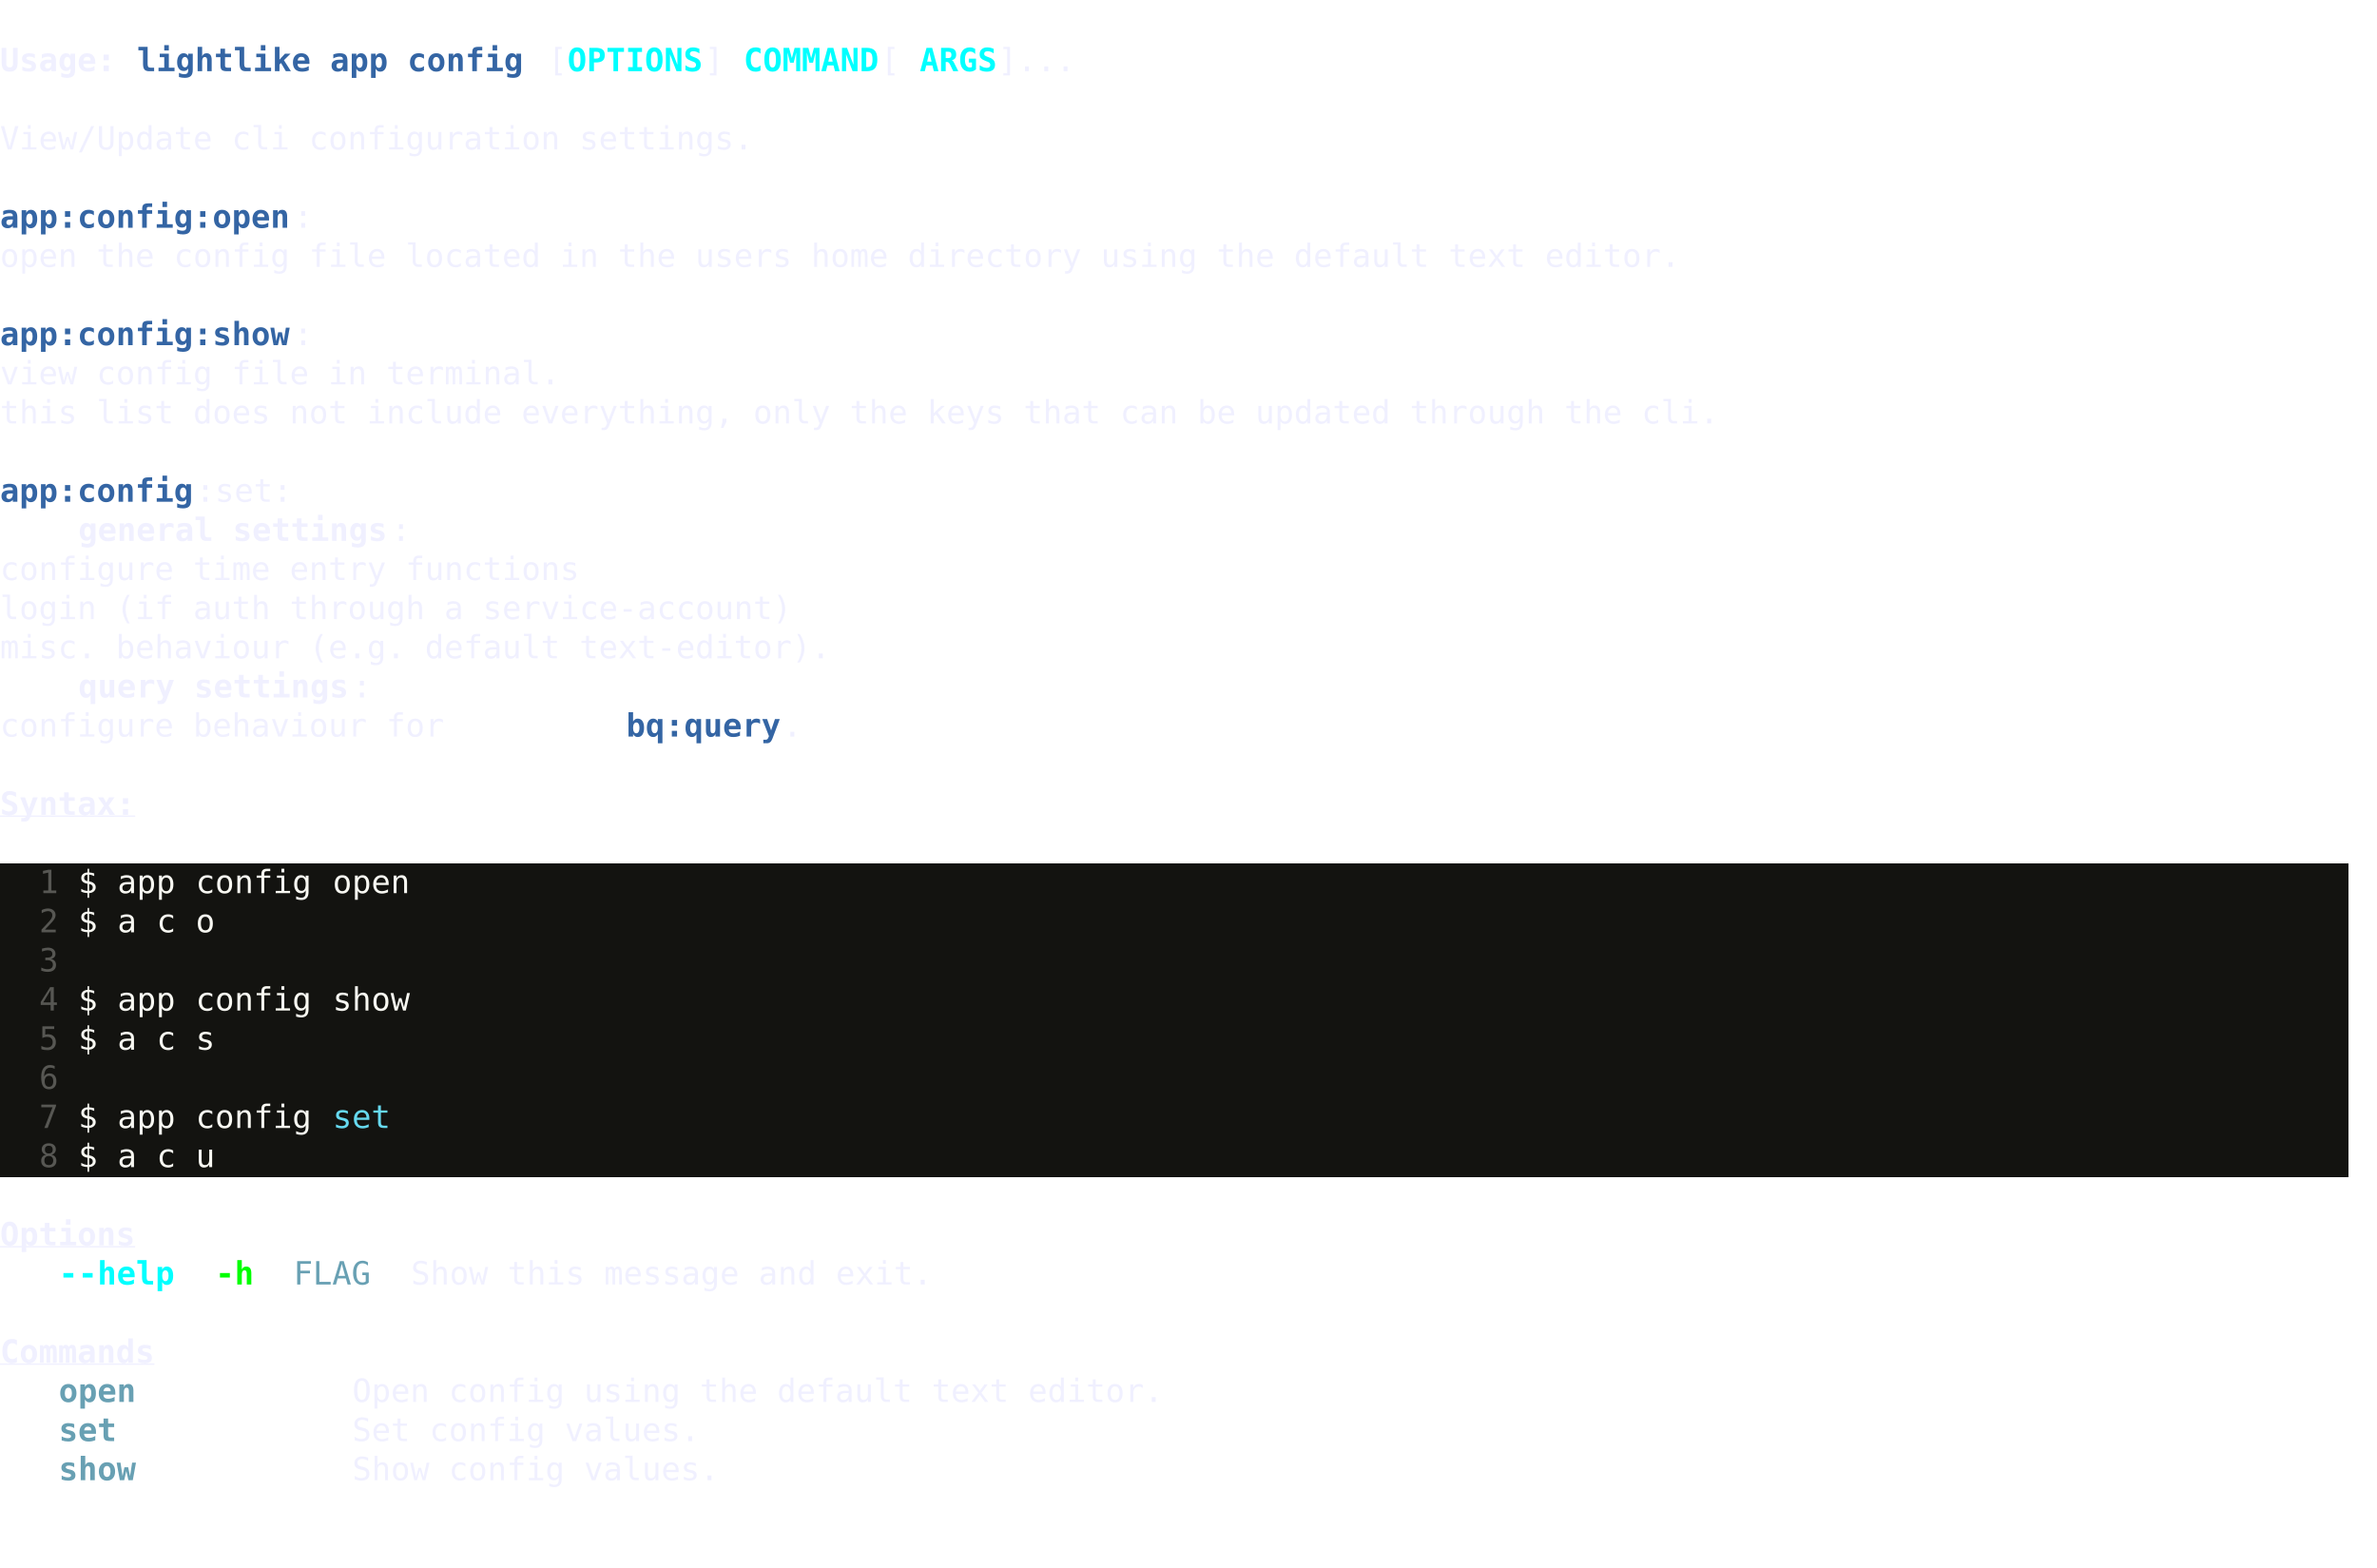
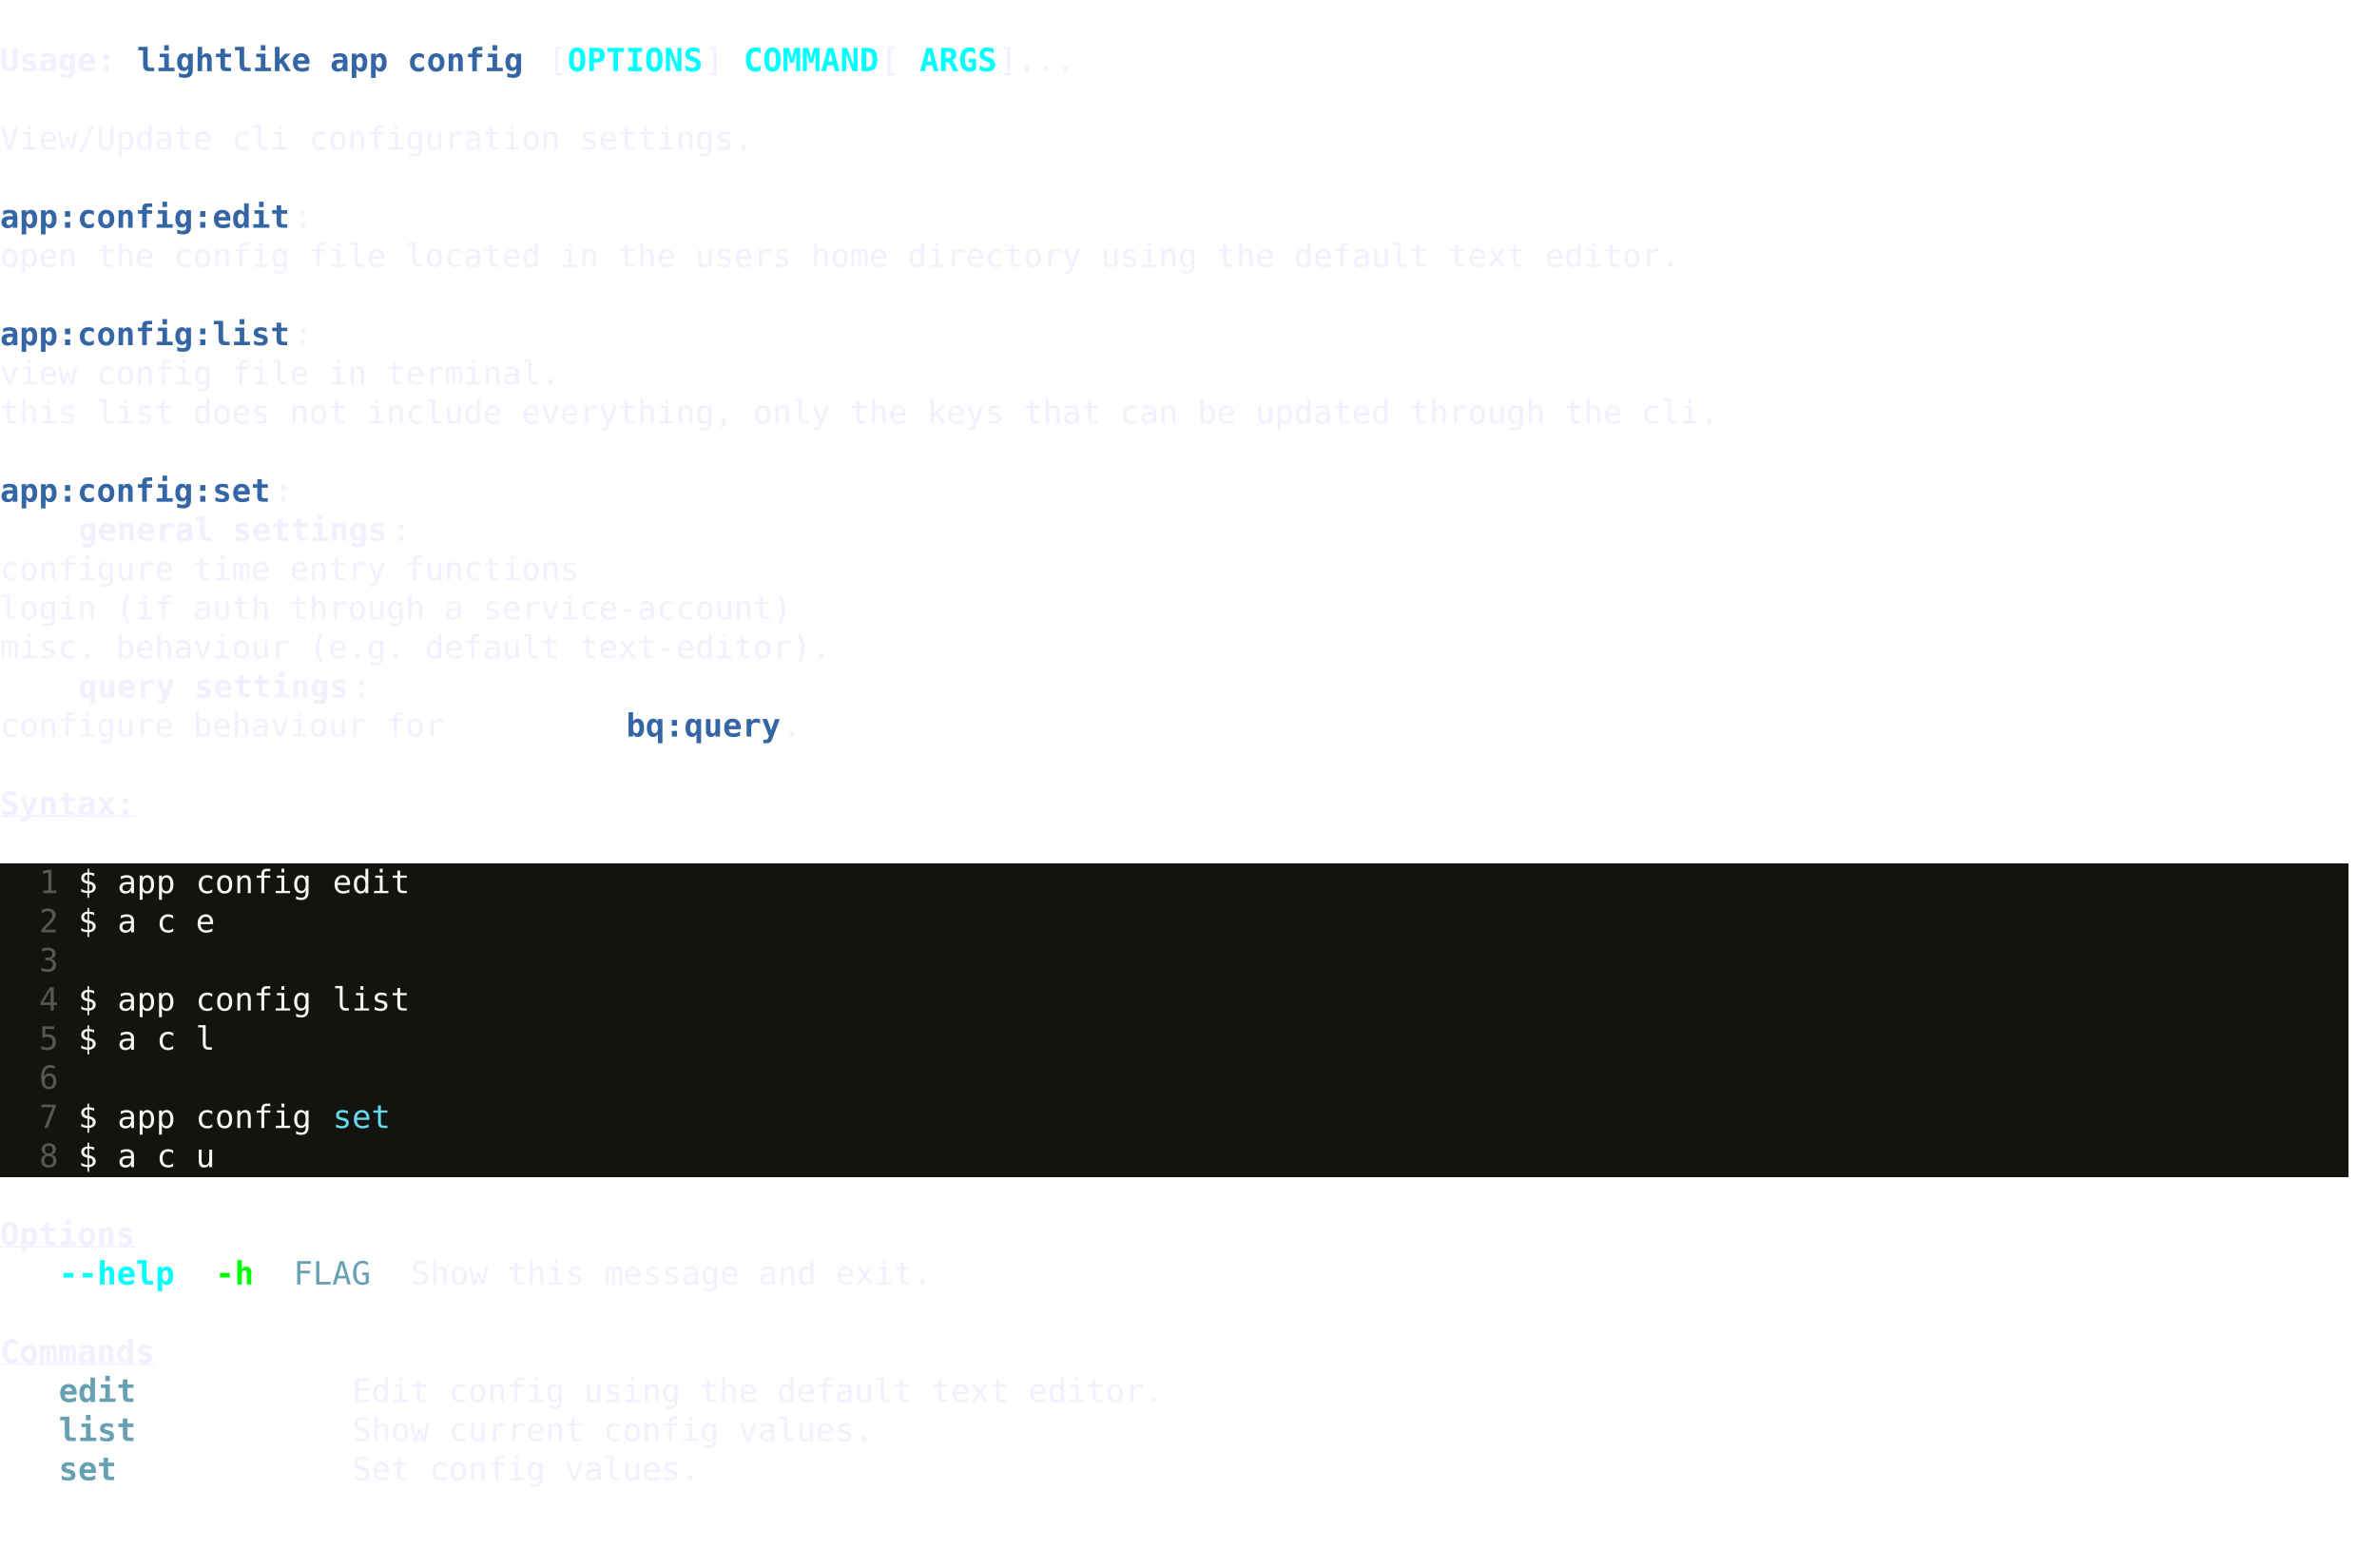
<svg xmlns="http://www.w3.org/2000/svg" class="rich-terminal" viewBox="0 0 1482 977.2">
  <style>

    @font-face {
        font-family: "Fira Code";
        src: local("FiraCode-Regular"),
                url("https://cdnjs.cloudflare.com/ajax/libs/firacode/6.2.0/woff2/FiraCode-Regular.woff2") format("woff2"),
                url("https://cdnjs.cloudflare.com/ajax/libs/firacode/6.2.0/woff/FiraCode-Regular.woff") format("woff");
        font-style: normal;
        font-weight: 400;
    }
    @font-face {
        font-family: "Fira Code";
        src: local("FiraCode-Bold"),
                url("https://cdnjs.cloudflare.com/ajax/libs/firacode/6.2.0/woff2/FiraCode-Bold.woff2") format("woff2"),
                url("https://cdnjs.cloudflare.com/ajax/libs/firacode/6.2.0/woff/FiraCode-Bold.woff") format("woff");
        font-style: bold;
        font-weight: 700;
    }

    .lightlike-cli-377291799-matrix {
        font-family: Fira Code, monospace;
        font-size: 20px;
        line-height: 24.4px;
        font-variant-east-asian: full-width;
    }

    .lightlike-cli-377291799-title {
        font-size: 18px;
        font-weight: bold;
        font-family: arial;
    }

    .lightlike-cli-377291799-r1 { fill: #c5c8c6 }
.lightlike-cli-377291799-r2 { fill: #f0f0ff;font-weight: bold }
.lightlike-cli-377291799-r3 { fill: #f0f0ff }
.lightlike-cli-377291799-r4 { fill: #3465a4;font-weight: bold }
.lightlike-cli-377291799-r5 { fill: #00ffff;font-weight: bold }
.lightlike-cli-377291799-r6 { fill: #f0f0ff;font-weight: bold;text-decoration: underline; }
.lightlike-cli-377291799-r7 { fill: #e1e1db;font-weight: bold }
.lightlike-cli-377291799-r8 { fill: #575753 }
.lightlike-cli-377291799-r9 { fill: #f8f8f2 }
.lightlike-cli-377291799-r10 { fill: #66d9ef }
.lightlike-cli-377291799-r11 { fill: #00ff00;font-weight: bold }
.lightlike-cli-377291799-r12 { fill: #68a0b3 }
.lightlike-cli-377291799-r13 { fill: #68a0b3;font-weight: bold }
    </style>
  <defs>
    <clipPath id="lightlike-cli-377291799-clip-terminal">
      <rect x="0" y="0" width="1463.0" height="926.2" />
    </clipPath>
    <clipPath id="lightlike-cli-377291799-line-0">
      <rect x="0" y="1.5" width="1464" height="24.65" />
    </clipPath>
    <clipPath id="lightlike-cli-377291799-line-1">
      <rect x="0" y="25.9" width="1464" height="24.65" />
    </clipPath>
    <clipPath id="lightlike-cli-377291799-line-2">
      <rect x="0" y="50.3" width="1464" height="24.65" />
    </clipPath>
    <clipPath id="lightlike-cli-377291799-line-3">
      <rect x="0" y="74.7" width="1464" height="24.65" />
    </clipPath>
    <clipPath id="lightlike-cli-377291799-line-4">
      <rect x="0" y="99.1" width="1464" height="24.65" />
    </clipPath>
    <clipPath id="lightlike-cli-377291799-line-5">
      <rect x="0" y="123.5" width="1464" height="24.65" />
    </clipPath>
    <clipPath id="lightlike-cli-377291799-line-6">
      <rect x="0" y="147.9" width="1464" height="24.65" />
    </clipPath>
    <clipPath id="lightlike-cli-377291799-line-7">
      <rect x="0" y="172.3" width="1464" height="24.65" />
    </clipPath>
    <clipPath id="lightlike-cli-377291799-line-8">
      <rect x="0" y="196.7" width="1464" height="24.65" />
    </clipPath>
    <clipPath id="lightlike-cli-377291799-line-9">
      <rect x="0" y="221.1" width="1464" height="24.65" />
    </clipPath>
    <clipPath id="lightlike-cli-377291799-line-10">
      <rect x="0" y="245.5" width="1464" height="24.65" />
    </clipPath>
    <clipPath id="lightlike-cli-377291799-line-11">
      <rect x="0" y="269.9" width="1464" height="24.65" />
    </clipPath>
    <clipPath id="lightlike-cli-377291799-line-12">
      <rect x="0" y="294.3" width="1464" height="24.65" />
    </clipPath>
    <clipPath id="lightlike-cli-377291799-line-13">
      <rect x="0" y="318.7" width="1464" height="24.65" />
    </clipPath>
    <clipPath id="lightlike-cli-377291799-line-14">
      <rect x="0" y="343.1" width="1464" height="24.65" />
    </clipPath>
    <clipPath id="lightlike-cli-377291799-line-15">
      <rect x="0" y="367.5" width="1464" height="24.65" />
    </clipPath>
    <clipPath id="lightlike-cli-377291799-line-16">
      <rect x="0" y="391.9" width="1464" height="24.65" />
    </clipPath>
    <clipPath id="lightlike-cli-377291799-line-17">
      <rect x="0" y="416.3" width="1464" height="24.65" />
    </clipPath>
    <clipPath id="lightlike-cli-377291799-line-18">
      <rect x="0" y="440.7" width="1464" height="24.65" />
    </clipPath>
    <clipPath id="lightlike-cli-377291799-line-19">
      <rect x="0" y="465.1" width="1464" height="24.65" />
    </clipPath>
    <clipPath id="lightlike-cli-377291799-line-20">
      <rect x="0" y="489.5" width="1464" height="24.65" />
    </clipPath>
    <clipPath id="lightlike-cli-377291799-line-21">
      <rect x="0" y="513.9" width="1464" height="24.65" />
    </clipPath>
    <clipPath id="lightlike-cli-377291799-line-22">
      <rect x="0" y="538.3" width="1464" height="24.65" />
    </clipPath>
    <clipPath id="lightlike-cli-377291799-line-23">
      <rect x="0" y="562.7" width="1464" height="24.65" />
    </clipPath>
    <clipPath id="lightlike-cli-377291799-line-24">
      <rect x="0" y="587.1" width="1464" height="24.65" />
    </clipPath>
    <clipPath id="lightlike-cli-377291799-line-25">
      <rect x="0" y="611.5" width="1464" height="24.65" />
    </clipPath>
    <clipPath id="lightlike-cli-377291799-line-26">
      <rect x="0" y="635.9" width="1464" height="24.65" />
    </clipPath>
    <clipPath id="lightlike-cli-377291799-line-27">
      <rect x="0" y="660.3" width="1464" height="24.65" />
    </clipPath>
    <clipPath id="lightlike-cli-377291799-line-28">
      <rect x="0" y="684.7" width="1464" height="24.65" />
    </clipPath>
    <clipPath id="lightlike-cli-377291799-line-29">
      <rect x="0" y="709.1" width="1464" height="24.65" />
    </clipPath>
    <clipPath id="lightlike-cli-377291799-line-30">
      <rect x="0" y="733.5" width="1464" height="24.65" />
    </clipPath>
    <clipPath id="lightlike-cli-377291799-line-31">
      <rect x="0" y="757.9" width="1464" height="24.65" />
    </clipPath>
    <clipPath id="lightlike-cli-377291799-line-32">
      <rect x="0" y="782.3" width="1464" height="24.65" />
    </clipPath>
    <clipPath id="lightlike-cli-377291799-line-33">
      <rect x="0" y="806.7" width="1464" height="24.65" />
    </clipPath>
    <clipPath id="lightlike-cli-377291799-line-34">
      <rect x="0" y="831.1" width="1464" height="24.65" />
    </clipPath>
    <clipPath id="lightlike-cli-377291799-line-35">
      <rect x="0" y="855.5" width="1464" height="24.65" />
    </clipPath>
    <clipPath id="lightlike-cli-377291799-line-36">
      <rect x="0" y="879.9" width="1464" height="24.65" />
    </clipPath>
  </defs>
  <rect fill="#131310" x="0" y="538.3" width="24.4" height="24.65" shape-rendering="crispEdges" />
  <rect fill="#131310" x="24.4" y="538.3" width="24.4" height="24.65" shape-rendering="crispEdges" />
  <rect fill="#131310" x="48.8" y="538.3" width="24.4" height="24.65" shape-rendering="crispEdges" />
  <rect fill="#131310" x="73.2" y="538.3" width="36.6" height="24.65" shape-rendering="crispEdges" />
  <rect fill="#131310" x="109.8" y="538.3" width="12.2" height="24.65" shape-rendering="crispEdges" />
  <rect fill="#131310" x="122" y="538.3" width="73.2" height="24.65" shape-rendering="crispEdges" />
  <rect fill="#131310" x="195.2" y="538.3" width="12.2" height="24.65" shape-rendering="crispEdges" />
  <rect fill="#131310" x="207.4" y="538.3" width="48.8" height="24.65" shape-rendering="crispEdges" />
  <rect fill="#131310" x="256.2" y="538.3" width="1207.8" height="24.65" shape-rendering="crispEdges" />
  <rect fill="#131310" x="0" y="562.7" width="24.4" height="24.65" shape-rendering="crispEdges" />
  <rect fill="#131310" x="24.4" y="562.7" width="24.4" height="24.65" shape-rendering="crispEdges" />
  <rect fill="#131310" x="48.8" y="562.7" width="24.4" height="24.65" shape-rendering="crispEdges" />
  <rect fill="#131310" x="73.2" y="562.7" width="12.2" height="24.65" shape-rendering="crispEdges" />
  <rect fill="#131310" x="85.4" y="562.7" width="12.2" height="24.65" shape-rendering="crispEdges" />
  <rect fill="#131310" x="97.6" y="562.7" width="12.2" height="24.65" shape-rendering="crispEdges" />
  <rect fill="#131310" x="109.8" y="562.7" width="12.2" height="24.65" shape-rendering="crispEdges" />
  <rect fill="#131310" x="122" y="562.7" width="12.2" height="24.65" shape-rendering="crispEdges" />
  <rect fill="#131310" x="134.2" y="562.7" width="1329.8" height="24.65" shape-rendering="crispEdges" />
  <rect fill="#131310" x="0" y="587.1" width="24.4" height="24.65" shape-rendering="crispEdges" />
  <rect fill="#131310" x="24.4" y="587.1" width="24.4" height="24.65" shape-rendering="crispEdges" />
  <rect fill="#131310" x="48.8" y="587.1" width="1415.2" height="24.65" shape-rendering="crispEdges" />
  <rect fill="#131310" x="0" y="611.5" width="24.4" height="24.65" shape-rendering="crispEdges" />
  <rect fill="#131310" x="24.4" y="611.5" width="24.4" height="24.65" shape-rendering="crispEdges" />
  <rect fill="#131310" x="48.8" y="611.5" width="24.4" height="24.65" shape-rendering="crispEdges" />
  <rect fill="#131310" x="73.2" y="611.5" width="36.6" height="24.65" shape-rendering="crispEdges" />
  <rect fill="#131310" x="109.8" y="611.5" width="12.2" height="24.65" shape-rendering="crispEdges" />
  <rect fill="#131310" x="122" y="611.5" width="73.2" height="24.65" shape-rendering="crispEdges" />
  <rect fill="#131310" x="195.2" y="611.5" width="12.2" height="24.65" shape-rendering="crispEdges" />
  <rect fill="#131310" x="207.4" y="611.5" width="48.8" height="24.65" shape-rendering="crispEdges" />
  <rect fill="#131310" x="256.2" y="611.5" width="1207.8" height="24.65" shape-rendering="crispEdges" />
  <rect fill="#131310" x="0" y="635.9" width="24.4" height="24.65" shape-rendering="crispEdges" />
  <rect fill="#131310" x="24.4" y="635.9" width="24.4" height="24.65" shape-rendering="crispEdges" />
  <rect fill="#131310" x="48.8" y="635.9" width="24.4" height="24.65" shape-rendering="crispEdges" />
  <rect fill="#131310" x="73.2" y="635.9" width="12.2" height="24.65" shape-rendering="crispEdges" />
  <rect fill="#131310" x="85.4" y="635.9" width="12.2" height="24.65" shape-rendering="crispEdges" />
  <rect fill="#131310" x="97.6" y="635.9" width="12.2" height="24.65" shape-rendering="crispEdges" />
  <rect fill="#131310" x="109.8" y="635.9" width="12.2" height="24.65" shape-rendering="crispEdges" />
  <rect fill="#131310" x="122" y="635.9" width="12.2" height="24.65" shape-rendering="crispEdges" />
  <rect fill="#131310" x="134.2" y="635.9" width="1329.8" height="24.65" shape-rendering="crispEdges" />
  <rect fill="#131310" x="0" y="660.3" width="24.4" height="24.65" shape-rendering="crispEdges" />
  <rect fill="#131310" x="24.4" y="660.3" width="24.4" height="24.65" shape-rendering="crispEdges" />
  <rect fill="#131310" x="48.8" y="660.3" width="1415.2" height="24.65" shape-rendering="crispEdges" />
  <rect fill="#131310" x="0" y="684.7" width="24.4" height="24.65" shape-rendering="crispEdges" />
  <rect fill="#131310" x="24.4" y="684.7" width="24.4" height="24.65" shape-rendering="crispEdges" />
  <rect fill="#131310" x="48.8" y="684.7" width="24.4" height="24.65" shape-rendering="crispEdges" />
  <rect fill="#131310" x="73.2" y="684.7" width="36.6" height="24.65" shape-rendering="crispEdges" />
  <rect fill="#131310" x="109.8" y="684.7" width="12.2" height="24.65" shape-rendering="crispEdges" />
  <rect fill="#131310" x="122" y="684.7" width="73.2" height="24.65" shape-rendering="crispEdges" />
  <rect fill="#131310" x="195.2" y="684.7" width="12.2" height="24.65" shape-rendering="crispEdges" />
  <rect fill="#131310" x="207.4" y="684.7" width="36.6" height="24.65" shape-rendering="crispEdges" />
  <rect fill="#131310" x="244" y="684.7" width="1220" height="24.65" shape-rendering="crispEdges" />
  <rect fill="#131310" x="0" y="709.1" width="24.4" height="24.65" shape-rendering="crispEdges" />
  <rect fill="#131310" x="24.4" y="709.1" width="24.4" height="24.65" shape-rendering="crispEdges" />
  <rect fill="#131310" x="48.8" y="709.1" width="24.4" height="24.65" shape-rendering="crispEdges" />
  <rect fill="#131310" x="73.2" y="709.1" width="12.2" height="24.65" shape-rendering="crispEdges" />
  <rect fill="#131310" x="85.4" y="709.1" width="12.2" height="24.65" shape-rendering="crispEdges" />
  <rect fill="#131310" x="97.6" y="709.1" width="12.2" height="24.65" shape-rendering="crispEdges" />
  <rect fill="#131310" x="109.8" y="709.1" width="12.2" height="24.65" shape-rendering="crispEdges" />
  <rect fill="#131310" x="122" y="709.1" width="12.2" height="24.65" shape-rendering="crispEdges" />
  <rect fill="#131310" x="134.2" y="709.1" width="97.6" height="24.65" shape-rendering="crispEdges" />
  <rect fill="#131310" x="231.8" y="709.1" width="1232.2" height="24.65" shape-rendering="crispEdges" />
  <g class="lightlike-cli-377291799-matrix">
    <text class="lightlike-cli-377291799-r1" x="1464" y="20" textLength="12.2" clip-path="url(#lightlike-cli-377291799-line-0)">
</text>
    <text class="lightlike-cli-377291799-r2" x="0" y="44.4" textLength="73.2" clip-path="url(#lightlike-cli-377291799-line-1)">Usage:</text>
    <text class="lightlike-cli-377291799-r4" x="85.4" y="44.4" textLength="244" clip-path="url(#lightlike-cli-377291799-line-1)">lightlike app config</text>
    <text class="lightlike-cli-377291799-r3" x="341.6" y="44.4" textLength="12.2" clip-path="url(#lightlike-cli-377291799-line-1)">[</text>
    <text class="lightlike-cli-377291799-r5" x="353.8" y="44.4" textLength="85.4" clip-path="url(#lightlike-cli-377291799-line-1)">OPTIONS</text>
    <text class="lightlike-cli-377291799-r3" x="439.2" y="44.4" textLength="24.4" clip-path="url(#lightlike-cli-377291799-line-1)">] </text>
    <text class="lightlike-cli-377291799-r5" x="463.6" y="44.4" textLength="85.4" clip-path="url(#lightlike-cli-377291799-line-1)">COMMAND</text>
    <text class="lightlike-cli-377291799-r3" x="549" y="44.4" textLength="24.4" clip-path="url(#lightlike-cli-377291799-line-1)"> [</text>
    <text class="lightlike-cli-377291799-r5" x="573.4" y="44.4" textLength="48.8" clip-path="url(#lightlike-cli-377291799-line-1)">ARGS</text>
    <text class="lightlike-cli-377291799-r3" x="622.2" y="44.4" textLength="48.8" clip-path="url(#lightlike-cli-377291799-line-1)">]...</text>
    <text class="lightlike-cli-377291799-r1" x="1464" y="44.4" textLength="12.2" clip-path="url(#lightlike-cli-377291799-line-1)">
</text>
    <text class="lightlike-cli-377291799-r1" x="1464" y="68.8" textLength="12.2" clip-path="url(#lightlike-cli-377291799-line-2)">
</text>
    <text class="lightlike-cli-377291799-r3" x="0" y="93.2" textLength="475.8" clip-path="url(#lightlike-cli-377291799-line-3)">View/Update cli configuration settings.</text>
    <text class="lightlike-cli-377291799-r1" x="1464" y="93.2" textLength="12.2" clip-path="url(#lightlike-cli-377291799-line-3)">
</text>
    <text class="lightlike-cli-377291799-r1" x="1464" y="117.6" textLength="12.2" clip-path="url(#lightlike-cli-377291799-line-4)">
</text>
-     <text class="lightlike-cli-377291799-r4" x="0" y="142" textLength="183" clip-path="url(#lightlike-cli-377291799-line-5)">app:config:open</text>
+     <text class="lightlike-cli-377291799-r4" x="0" y="142" textLength="183" clip-path="url(#lightlike-cli-377291799-line-5)">app:config:edit</text>
    <text class="lightlike-cli-377291799-r3" x="183" y="142" textLength="12.2" clip-path="url(#lightlike-cli-377291799-line-5)">:</text>
    <text class="lightlike-cli-377291799-r1" x="1464" y="142" textLength="12.2" clip-path="url(#lightlike-cli-377291799-line-5)">
</text>
    <text class="lightlike-cli-377291799-r3" x="0" y="166.4" textLength="1110.2" clip-path="url(#lightlike-cli-377291799-line-6)">    open the config file located in the users home directory using the default text editor.</text>
    <text class="lightlike-cli-377291799-r1" x="1464" y="166.4" textLength="12.2" clip-path="url(#lightlike-cli-377291799-line-6)">
</text>
    <text class="lightlike-cli-377291799-r1" x="1464" y="190.8" textLength="12.2" clip-path="url(#lightlike-cli-377291799-line-7)">
</text>
-     <text class="lightlike-cli-377291799-r4" x="0" y="215.2" textLength="183" clip-path="url(#lightlike-cli-377291799-line-8)">app:config:show</text>
+     <text class="lightlike-cli-377291799-r4" x="0" y="215.2" textLength="183" clip-path="url(#lightlike-cli-377291799-line-8)">app:config:list</text>
    <text class="lightlike-cli-377291799-r3" x="183" y="215.2" textLength="12.2" clip-path="url(#lightlike-cli-377291799-line-8)">:</text>
    <text class="lightlike-cli-377291799-r1" x="1464" y="215.2" textLength="12.2" clip-path="url(#lightlike-cli-377291799-line-8)">
</text>
    <text class="lightlike-cli-377291799-r3" x="0" y="239.6" textLength="402.6" clip-path="url(#lightlike-cli-377291799-line-9)">    view config file in terminal.</text>
    <text class="lightlike-cli-377291799-r1" x="1464" y="239.6" textLength="12.2" clip-path="url(#lightlike-cli-377291799-line-9)">
</text>
    <text class="lightlike-cli-377291799-r3" x="0" y="264" textLength="1134.6" clip-path="url(#lightlike-cli-377291799-line-10)">    this list does not include everything, only the keys that can be updated through the cli.</text>
    <text class="lightlike-cli-377291799-r1" x="1464" y="264" textLength="12.2" clip-path="url(#lightlike-cli-377291799-line-10)">
</text>
    <text class="lightlike-cli-377291799-r1" x="1464" y="288.4" textLength="12.2" clip-path="url(#lightlike-cli-377291799-line-11)">
</text>
-     <text class="lightlike-cli-377291799-r4" x="0" y="312.8" textLength="122" clip-path="url(#lightlike-cli-377291799-line-12)">app:config</text>
-     <text class="lightlike-cli-377291799-r3" x="122" y="312.8" textLength="61" clip-path="url(#lightlike-cli-377291799-line-12)">:set:</text>
+     <text class="lightlike-cli-377291799-r4" x="0" y="312.8" textLength="170.8" clip-path="url(#lightlike-cli-377291799-line-12)">app:config:set</text>
+     <text class="lightlike-cli-377291799-r3" x="170.8" y="312.8" textLength="12.2" clip-path="url(#lightlike-cli-377291799-line-12)">:</text>
    <text class="lightlike-cli-377291799-r1" x="1464" y="312.8" textLength="12.2" clip-path="url(#lightlike-cli-377291799-line-12)">
</text>
    <text class="lightlike-cli-377291799-r2" x="48.8" y="337.2" textLength="195.2" clip-path="url(#lightlike-cli-377291799-line-13)">general settings</text>
    <text class="lightlike-cli-377291799-r3" x="244" y="337.2" textLength="12.2" clip-path="url(#lightlike-cli-377291799-line-13)">:</text>
    <text class="lightlike-cli-377291799-r1" x="1464" y="337.2" textLength="12.2" clip-path="url(#lightlike-cli-377291799-line-13)">
</text>
    <text class="lightlike-cli-377291799-r3" x="0" y="361.6" textLength="463.6" clip-path="url(#lightlike-cli-377291799-line-14)">        configure time entry functions</text>
    <text class="lightlike-cli-377291799-r1" x="1464" y="361.6" textLength="12.2" clip-path="url(#lightlike-cli-377291799-line-14)">
</text>
    <text class="lightlike-cli-377291799-r3" x="0" y="386" textLength="597.8" clip-path="url(#lightlike-cli-377291799-line-15)">        login (if auth through a service-account)</text>
    <text class="lightlike-cli-377291799-r1" x="1464" y="386" textLength="12.2" clip-path="url(#lightlike-cli-377291799-line-15)">
</text>
    <text class="lightlike-cli-377291799-r3" x="0" y="410.4" textLength="622.2" clip-path="url(#lightlike-cli-377291799-line-16)">        misc. behaviour (e.g. default text-editor).</text>
    <text class="lightlike-cli-377291799-r1" x="1464" y="410.4" textLength="12.2" clip-path="url(#lightlike-cli-377291799-line-16)">
</text>
    <text class="lightlike-cli-377291799-r2" x="48.8" y="434.8" textLength="170.8" clip-path="url(#lightlike-cli-377291799-line-17)">query settings</text>
    <text class="lightlike-cli-377291799-r3" x="219.6" y="434.8" textLength="12.2" clip-path="url(#lightlike-cli-377291799-line-17)">:</text>
    <text class="lightlike-cli-377291799-r1" x="1464" y="434.8" textLength="12.2" clip-path="url(#lightlike-cli-377291799-line-17)">
</text>
    <text class="lightlike-cli-377291799-r3" x="0" y="459.2" textLength="390.4" clip-path="url(#lightlike-cli-377291799-line-18)">        configure behaviour for </text>
    <text class="lightlike-cli-377291799-r4" x="390.4" y="459.2" textLength="97.6" clip-path="url(#lightlike-cli-377291799-line-18)">bq:query</text>
    <text class="lightlike-cli-377291799-r3" x="488" y="459.2" textLength="12.2" clip-path="url(#lightlike-cli-377291799-line-18)">.</text>
    <text class="lightlike-cli-377291799-r1" x="1464" y="459.2" textLength="12.2" clip-path="url(#lightlike-cli-377291799-line-18)">
</text>
    <text class="lightlike-cli-377291799-r1" x="1464" y="483.6" textLength="12.2" clip-path="url(#lightlike-cli-377291799-line-19)">
</text>
    <text class="lightlike-cli-377291799-r6" x="0" y="508" textLength="85.4" clip-path="url(#lightlike-cli-377291799-line-20)">Syntax:</text>
    <text class="lightlike-cli-377291799-r1" x="1464" y="508" textLength="12.2" clip-path="url(#lightlike-cli-377291799-line-20)">
</text>
    <text class="lightlike-cli-377291799-r1" x="1464" y="532.4" textLength="12.2" clip-path="url(#lightlike-cli-377291799-line-21)">
</text>
    <text class="lightlike-cli-377291799-r8" x="24.4" y="556.8" textLength="24.4" clip-path="url(#lightlike-cli-377291799-line-22)">1 </text>
    <text class="lightlike-cli-377291799-r9" x="48.8" y="556.8" textLength="24.4" clip-path="url(#lightlike-cli-377291799-line-22)">$ </text>
    <text class="lightlike-cli-377291799-r9" x="73.2" y="556.8" textLength="36.6" clip-path="url(#lightlike-cli-377291799-line-22)">app</text>
    <text class="lightlike-cli-377291799-r9" x="122" y="556.8" textLength="73.2" clip-path="url(#lightlike-cli-377291799-line-22)">config</text>
-     <text class="lightlike-cli-377291799-r9" x="207.4" y="556.8" textLength="48.8" clip-path="url(#lightlike-cli-377291799-line-22)">open</text>
+     <text class="lightlike-cli-377291799-r9" x="207.4" y="556.8" textLength="48.8" clip-path="url(#lightlike-cli-377291799-line-22)">edit</text>
    <text class="lightlike-cli-377291799-r1" x="1464" y="556.8" textLength="12.2" clip-path="url(#lightlike-cli-377291799-line-22)">
</text>
    <text class="lightlike-cli-377291799-r8" x="24.4" y="581.2" textLength="24.4" clip-path="url(#lightlike-cli-377291799-line-23)">2 </text>
    <text class="lightlike-cli-377291799-r9" x="48.8" y="581.2" textLength="24.4" clip-path="url(#lightlike-cli-377291799-line-23)">$ </text>
    <text class="lightlike-cli-377291799-r9" x="73.2" y="581.2" textLength="12.2" clip-path="url(#lightlike-cli-377291799-line-23)">a</text>
    <text class="lightlike-cli-377291799-r9" x="97.6" y="581.2" textLength="12.2" clip-path="url(#lightlike-cli-377291799-line-23)">c</text>
-     <text class="lightlike-cli-377291799-r9" x="122" y="581.2" textLength="12.2" clip-path="url(#lightlike-cli-377291799-line-23)">o</text>
+     <text class="lightlike-cli-377291799-r9" x="122" y="581.2" textLength="12.2" clip-path="url(#lightlike-cli-377291799-line-23)">e</text>
    <text class="lightlike-cli-377291799-r1" x="1464" y="581.2" textLength="12.2" clip-path="url(#lightlike-cli-377291799-line-23)">
</text>
    <text class="lightlike-cli-377291799-r8" x="24.4" y="605.6" textLength="24.4" clip-path="url(#lightlike-cli-377291799-line-24)">3 </text>
    <text class="lightlike-cli-377291799-r1" x="1464" y="605.6" textLength="12.2" clip-path="url(#lightlike-cli-377291799-line-24)">
</text>
    <text class="lightlike-cli-377291799-r8" x="24.4" y="630" textLength="24.4" clip-path="url(#lightlike-cli-377291799-line-25)">4 </text>
    <text class="lightlike-cli-377291799-r9" x="48.8" y="630" textLength="24.4" clip-path="url(#lightlike-cli-377291799-line-25)">$ </text>
    <text class="lightlike-cli-377291799-r9" x="73.2" y="630" textLength="36.6" clip-path="url(#lightlike-cli-377291799-line-25)">app</text>
    <text class="lightlike-cli-377291799-r9" x="122" y="630" textLength="73.2" clip-path="url(#lightlike-cli-377291799-line-25)">config</text>
-     <text class="lightlike-cli-377291799-r9" x="207.4" y="630" textLength="48.8" clip-path="url(#lightlike-cli-377291799-line-25)">show</text>
+     <text class="lightlike-cli-377291799-r9" x="207.4" y="630" textLength="48.8" clip-path="url(#lightlike-cli-377291799-line-25)">list</text>
    <text class="lightlike-cli-377291799-r1" x="1464" y="630" textLength="12.2" clip-path="url(#lightlike-cli-377291799-line-25)">
</text>
    <text class="lightlike-cli-377291799-r8" x="24.4" y="654.4" textLength="24.4" clip-path="url(#lightlike-cli-377291799-line-26)">5 </text>
    <text class="lightlike-cli-377291799-r9" x="48.8" y="654.4" textLength="24.4" clip-path="url(#lightlike-cli-377291799-line-26)">$ </text>
    <text class="lightlike-cli-377291799-r9" x="73.2" y="654.4" textLength="12.2" clip-path="url(#lightlike-cli-377291799-line-26)">a</text>
    <text class="lightlike-cli-377291799-r9" x="97.6" y="654.4" textLength="12.2" clip-path="url(#lightlike-cli-377291799-line-26)">c</text>
-     <text class="lightlike-cli-377291799-r9" x="122" y="654.4" textLength="12.2" clip-path="url(#lightlike-cli-377291799-line-26)">s</text>
+     <text class="lightlike-cli-377291799-r9" x="122" y="654.4" textLength="12.2" clip-path="url(#lightlike-cli-377291799-line-26)">l</text>
    <text class="lightlike-cli-377291799-r1" x="1464" y="654.4" textLength="12.2" clip-path="url(#lightlike-cli-377291799-line-26)">
</text>
    <text class="lightlike-cli-377291799-r8" x="24.4" y="678.8" textLength="24.4" clip-path="url(#lightlike-cli-377291799-line-27)">6 </text>
    <text class="lightlike-cli-377291799-r1" x="1464" y="678.8" textLength="12.2" clip-path="url(#lightlike-cli-377291799-line-27)">
</text>
    <text class="lightlike-cli-377291799-r8" x="24.4" y="703.2" textLength="24.4" clip-path="url(#lightlike-cli-377291799-line-28)">7 </text>
    <text class="lightlike-cli-377291799-r9" x="48.8" y="703.2" textLength="24.4" clip-path="url(#lightlike-cli-377291799-line-28)">$ </text>
    <text class="lightlike-cli-377291799-r9" x="73.2" y="703.2" textLength="36.6" clip-path="url(#lightlike-cli-377291799-line-28)">app</text>
    <text class="lightlike-cli-377291799-r9" x="122" y="703.2" textLength="73.2" clip-path="url(#lightlike-cli-377291799-line-28)">config</text>
    <text class="lightlike-cli-377291799-r10" x="207.4" y="703.2" textLength="36.6" clip-path="url(#lightlike-cli-377291799-line-28)">set</text>
    <text class="lightlike-cli-377291799-r1" x="1464" y="703.2" textLength="12.2" clip-path="url(#lightlike-cli-377291799-line-28)">
</text>
    <text class="lightlike-cli-377291799-r8" x="24.4" y="727.6" textLength="24.4" clip-path="url(#lightlike-cli-377291799-line-29)">8 </text>
    <text class="lightlike-cli-377291799-r9" x="48.8" y="727.6" textLength="24.4" clip-path="url(#lightlike-cli-377291799-line-29)">$ </text>
    <text class="lightlike-cli-377291799-r9" x="73.2" y="727.6" textLength="12.2" clip-path="url(#lightlike-cli-377291799-line-29)">a</text>
    <text class="lightlike-cli-377291799-r9" x="97.6" y="727.6" textLength="12.2" clip-path="url(#lightlike-cli-377291799-line-29)">c</text>
    <text class="lightlike-cli-377291799-r9" x="122" y="727.6" textLength="12.2" clip-path="url(#lightlike-cli-377291799-line-29)">u</text>
    <text class="lightlike-cli-377291799-r1" x="1464" y="727.6" textLength="12.2" clip-path="url(#lightlike-cli-377291799-line-29)">
</text>
    <text class="lightlike-cli-377291799-r1" x="1464" y="752" textLength="12.2" clip-path="url(#lightlike-cli-377291799-line-30)">
</text>
    <text class="lightlike-cli-377291799-r6" x="0" y="776.4" textLength="85.4" clip-path="url(#lightlike-cli-377291799-line-31)">Options</text>
    <text class="lightlike-cli-377291799-r1" x="1464" y="776.4" textLength="12.2" clip-path="url(#lightlike-cli-377291799-line-31)">
</text>
    <text class="lightlike-cli-377291799-r5" x="36.6" y="800.8" textLength="73.2" clip-path="url(#lightlike-cli-377291799-line-32)">--help</text>
    <text class="lightlike-cli-377291799-r11" x="134.2" y="800.8" textLength="24.4" clip-path="url(#lightlike-cli-377291799-line-32)">-h</text>
    <text class="lightlike-cli-377291799-r12" x="183" y="800.8" textLength="48.8" clip-path="url(#lightlike-cli-377291799-line-32)">FLAG</text>
    <text class="lightlike-cli-377291799-r3" x="256.2" y="800.8" textLength="329.4" clip-path="url(#lightlike-cli-377291799-line-32)">Show this message and exit.</text>
    <text class="lightlike-cli-377291799-r1" x="1464" y="800.8" textLength="12.2" clip-path="url(#lightlike-cli-377291799-line-32)">
</text>
    <text class="lightlike-cli-377291799-r1" x="1464" y="825.2" textLength="12.2" clip-path="url(#lightlike-cli-377291799-line-33)">
</text>
    <text class="lightlike-cli-377291799-r6" x="0" y="849.6" textLength="97.6" clip-path="url(#lightlike-cli-377291799-line-34)">Commands</text>
    <text class="lightlike-cli-377291799-r1" x="1464" y="849.6" textLength="12.2" clip-path="url(#lightlike-cli-377291799-line-34)">
</text>
-     <text class="lightlike-cli-377291799-r13" x="36.6" y="874" textLength="48.8" clip-path="url(#lightlike-cli-377291799-line-35)">open</text>
-     <text class="lightlike-cli-377291799-r3" x="219.6" y="874" textLength="512.4" clip-path="url(#lightlike-cli-377291799-line-35)">Open config using the default text editor.</text>
+     <text class="lightlike-cli-377291799-r13" x="36.6" y="874" textLength="48.8" clip-path="url(#lightlike-cli-377291799-line-35)">edit</text>
+     <text class="lightlike-cli-377291799-r3" x="219.6" y="874" textLength="512.4" clip-path="url(#lightlike-cli-377291799-line-35)">Edit config using the default text editor.</text>
    <text class="lightlike-cli-377291799-r1" x="1464" y="874" textLength="12.2" clip-path="url(#lightlike-cli-377291799-line-35)">
</text>
-     <text class="lightlike-cli-377291799-r13" x="36.6" y="898.4" textLength="48.8" clip-path="url(#lightlike-cli-377291799-line-36)">set </text>
-     <text class="lightlike-cli-377291799-r3" x="219.6" y="898.4" textLength="512.4" clip-path="url(#lightlike-cli-377291799-line-36)">Set config values.                        </text>
+     <text class="lightlike-cli-377291799-r13" x="36.6" y="898.4" textLength="48.8" clip-path="url(#lightlike-cli-377291799-line-36)">list</text>
+     <text class="lightlike-cli-377291799-r3" x="219.6" y="898.4" textLength="512.4" clip-path="url(#lightlike-cli-377291799-line-36)">Show current config values.               </text>
    <text class="lightlike-cli-377291799-r1" x="1464" y="898.4" textLength="12.2" clip-path="url(#lightlike-cli-377291799-line-36)">
</text>
-     <text class="lightlike-cli-377291799-r13" x="36.6" y="922.8" textLength="48.8" clip-path="url(#lightlike-cli-377291799-line-37)">show</text>
-     <text class="lightlike-cli-377291799-r3" x="219.6" y="922.8" textLength="512.4" clip-path="url(#lightlike-cli-377291799-line-37)">Show config values.                       </text>
+     <text class="lightlike-cli-377291799-r13" x="36.6" y="922.8" textLength="48.8" clip-path="url(#lightlike-cli-377291799-line-37)">set </text>
+     <text class="lightlike-cli-377291799-r3" x="219.6" y="922.8" textLength="512.4" clip-path="url(#lightlike-cli-377291799-line-37)">Set config values.                        </text>
    <text class="lightlike-cli-377291799-r1" x="1464" y="922.8" textLength="12.2" clip-path="url(#lightlike-cli-377291799-line-37)">
</text>
  </g>
</svg>
